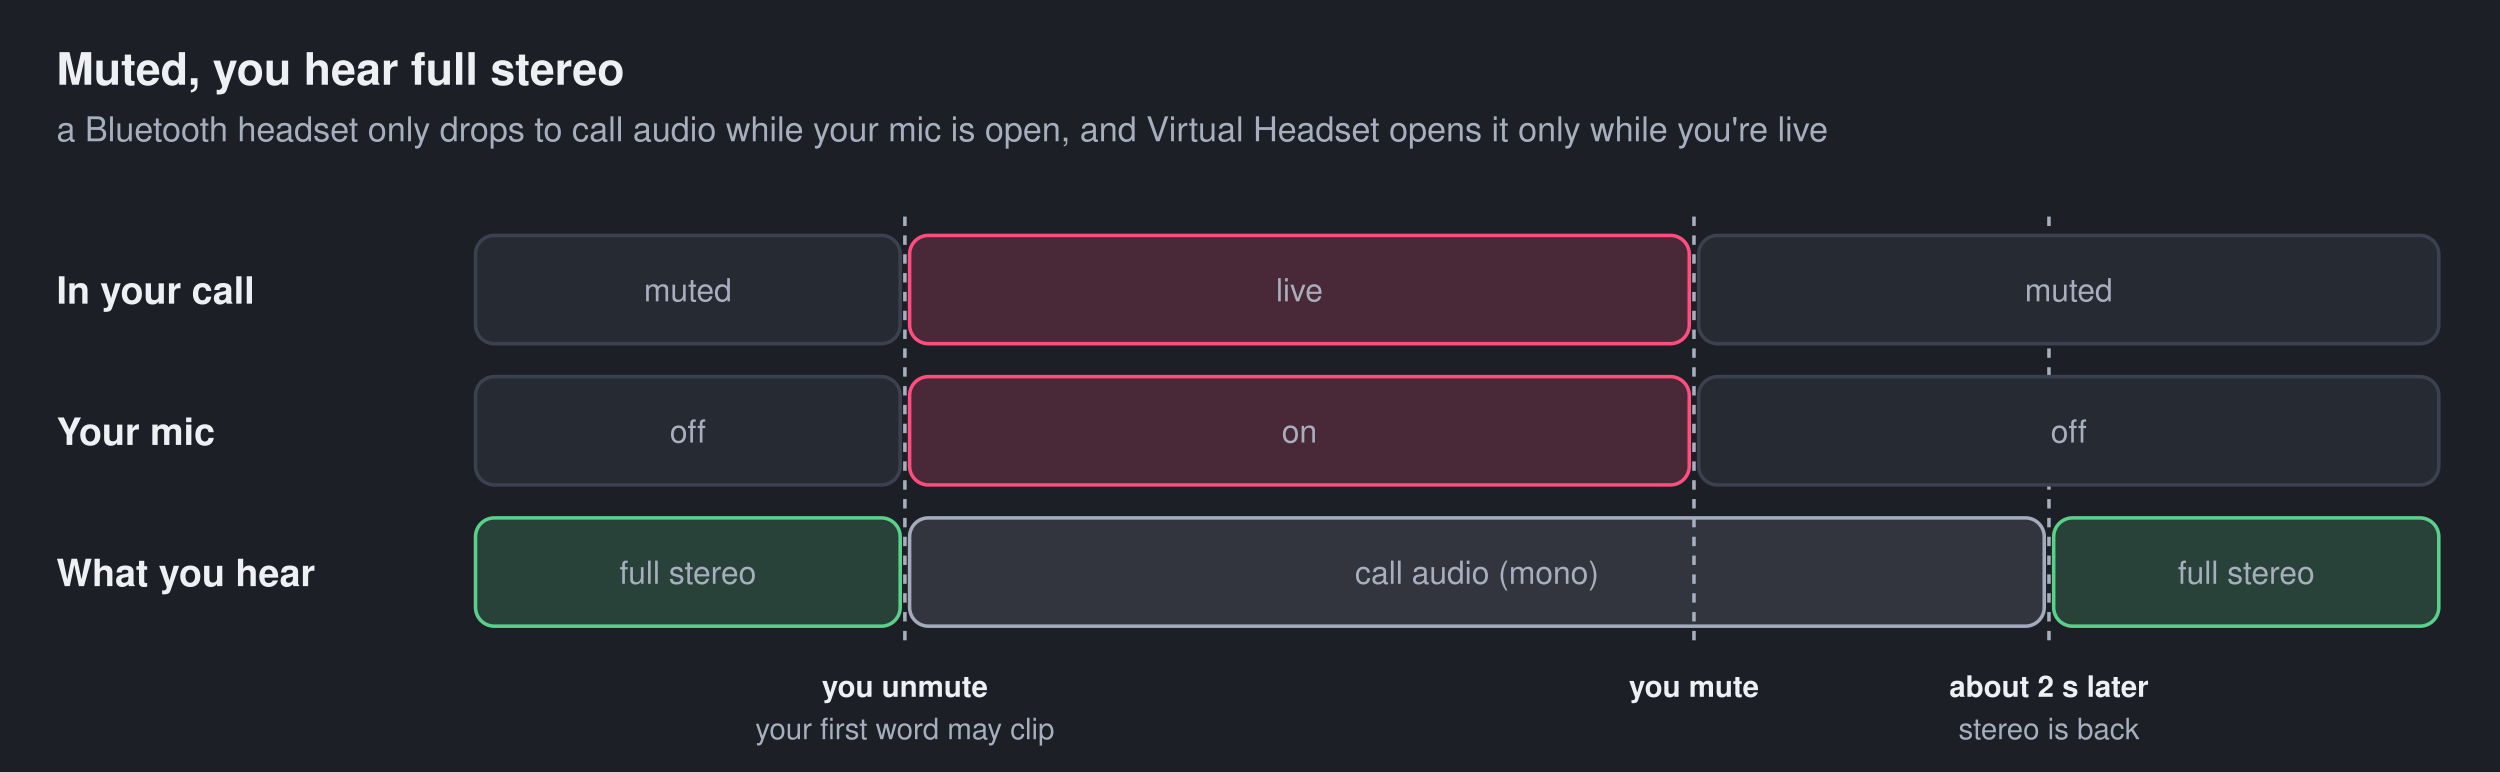
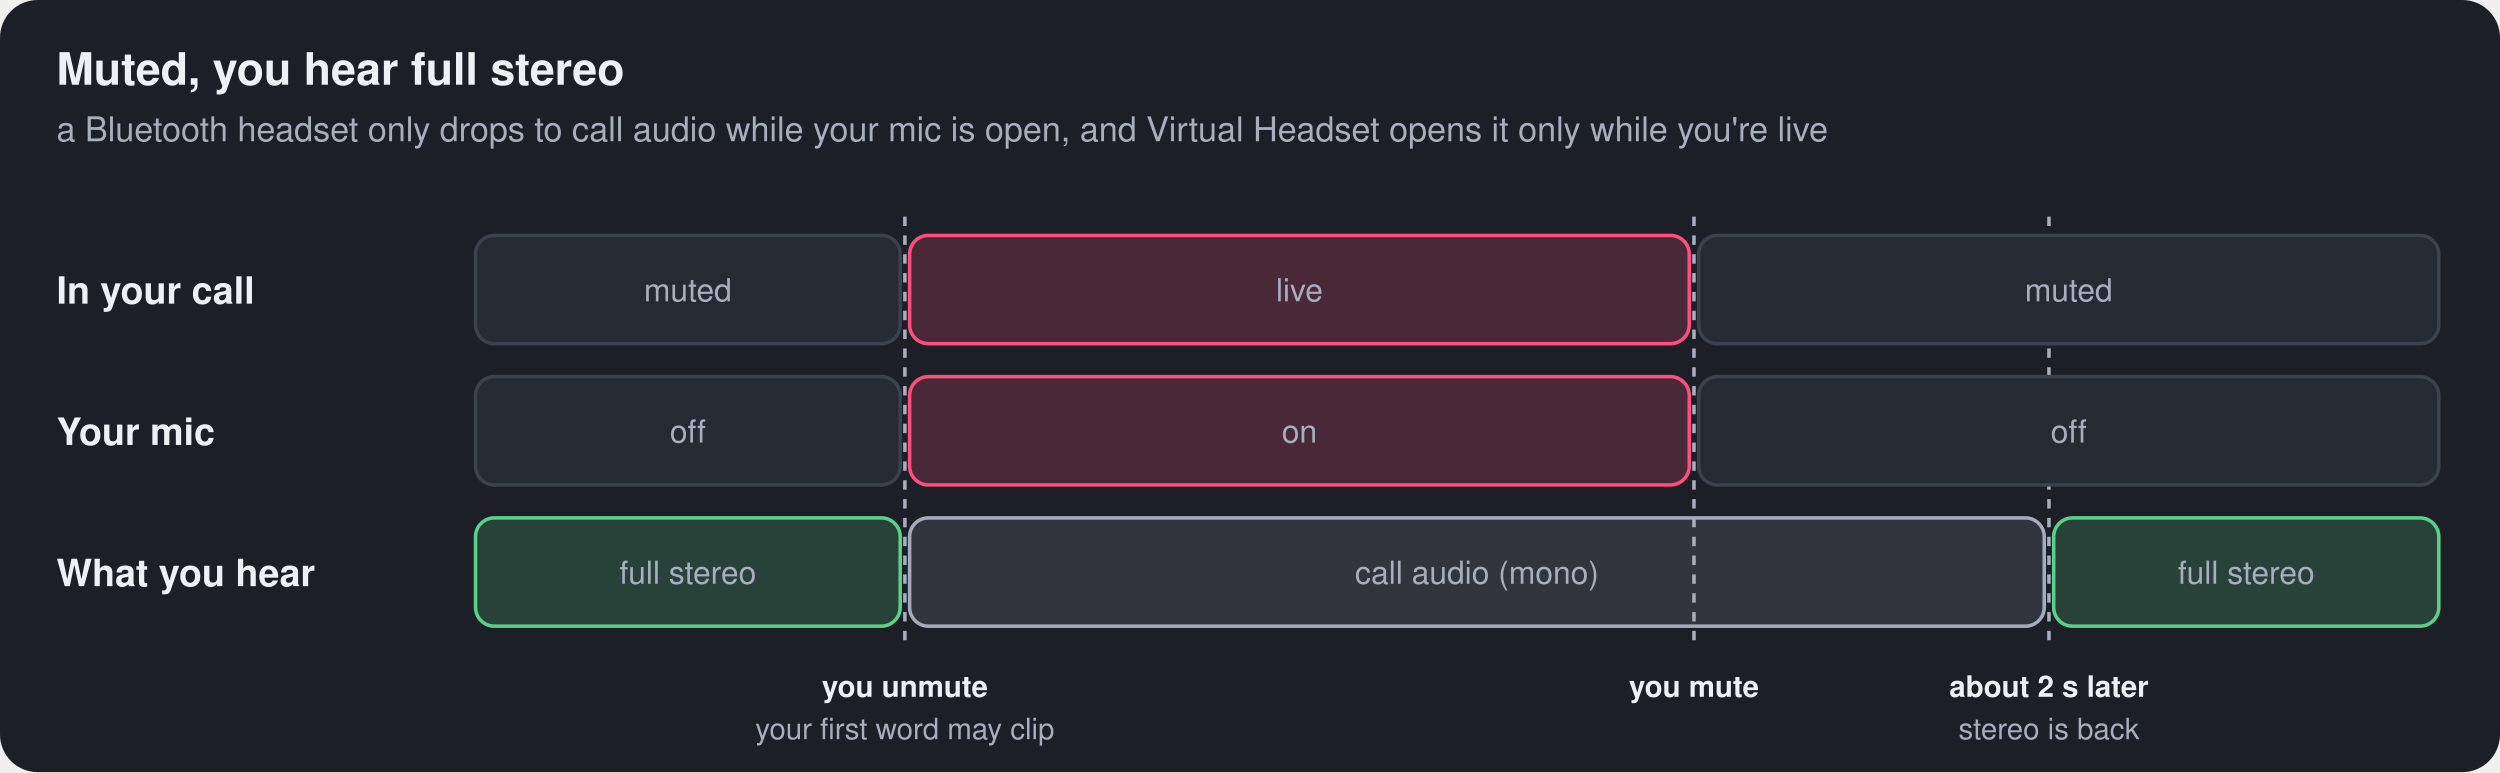
<svg xmlns="http://www.w3.org/2000/svg" viewBox="0 0 1062 328" width="1062" height="328" role="img">
  <style>
  text { font-family: -apple-system, 'Segoe UI', Helvetica, Arial, sans-serif; fill: #eef0f4; }
  .bg { fill: #1c1f26; }
  .box { fill: #262a33; stroke: #3b414e; stroke-width: 2; }
  .key { fill: #ff4d7d; fill-opacity: .08; stroke: #ff4d7d; stroke-width: 2.5; }
  .head { font-size: 19px; font-weight: 700; }
  .lede { font-size: 14.5px; fill: #a7aebd; }
  .title { font-size: 16px; font-weight: 650; }
  .sub { font-size: 13.5px; fill: #a7aebd; }
  .label { font-size: 13px; font-weight: 600; fill: #eef0f4; }
  .axis { font-size: 12.5px; fill: #a7aebd; }
  .axis-strong { font-size: 12.5px; font-weight: 650; fill: #eef0f4; }
  .edge { fill: none; stroke: #a3abbd; stroke-width: 2; marker-end: url(#arrow); }
+   .spoke { stroke: #3b414e; stroke-width: 2.5; }
  .tick { stroke: #a7aebd; stroke-width: 1.5; stroke-dasharray: 4 4; }
  .tag { fill: #1c1f26; }
  .arrowhead { fill: #a3abbd; }
  .badge { fill: #ff4d7d; }
  .badge-text { font-size: 12px; font-weight: 700; fill: #ffffff; }
  .ink { fill: none; stroke: #eef0f4; stroke-width: 2.4; stroke-linecap: round; stroke-linejoin: round; }
  .ink-live { fill: none; stroke: #ff4d7d; stroke-width: 2.4; stroke-linecap: round; stroke-linejoin: round; }
  .seg-quiet { fill: #262a33; stroke: #3b414e; stroke-width: 1.5; }
  .seg-live { fill: #ff4d7d; fill-opacity: .2; stroke: #ff4d7d; stroke-width: 1.5; }
  .seg-ok { fill: #5ad18a; fill-opacity: .2; stroke: #5ad18a; stroke-width: 1.5; }
  .seg-mono { fill: #a3abbd; fill-opacity: .16; stroke: #a3abbd; stroke-width: 1.5; }
</style>
  <defs>
    <marker id="arrow" viewBox="0 0 10 10" refX="9" refY="5" markerWidth="8" markerHeight="8" orient="auto-start-reverse">
      <path class="arrowhead" d="M0 0L10 5L0 10z" />
    </marker>
  </defs>
-   <rect class="bg" width="1062" height="328" />
+   <rect class="bg" width="1062" height="328" rx="16" />
  <text class="head" x="24" y="36">Muted, you hear full stereo</text>
  <text class="lede" x="24" y="60">a Bluetooth headset only drops to call audio while your mic is open, and Virtual Headset opens it only while you're live</text>
  <line class="tick" x1="384.4" y1="92" x2="384.4" y2="276" />
  <line class="tick" x1="719.6" y1="92" x2="719.6" y2="276" />
  <line class="tick" x1="870.4" y1="92" x2="870.4" y2="276" />
  <text class="axis-strong" x="384.4" y="296" text-anchor="middle">you unmute</text>
  <text class="axis" x="384.4" y="314" text-anchor="middle">your first word may clip</text>
  <text class="axis-strong" x="719.6" y="296" text-anchor="middle">you mute</text>
  <text class="axis-strong" x="870.4" y="296" text-anchor="middle">about 2 s later</text>
  <text class="axis" x="870.4" y="314" text-anchor="middle">stereo is back</text>
  <text class="title" x="24" y="129">In your call</text>
  <rect class="seg-quiet" x="202" y="100" width="180.4" height="46" rx="8" />
  <text class="sub" x="292.2" y="128" text-anchor="middle">muted</text>
  <rect class="seg-live" x="386.4" y="100" width="331.2" height="46" rx="8" />
  <text class="sub" x="552" y="128" text-anchor="middle">live</text>
  <rect class="seg-quiet" x="721.6" y="100" width="314.4" height="46" rx="8" />
  <text class="sub" x="878.8" y="128" text-anchor="middle">muted</text>
  <text class="title" x="24" y="189">Your mic</text>
  <rect class="seg-quiet" x="202" y="160" width="180.4" height="46" rx="8" />
  <text class="sub" x="292.2" y="188" text-anchor="middle">off</text>
  <rect class="seg-live" x="386.4" y="160" width="331.2" height="46" rx="8" />
  <text class="sub" x="552" y="188" text-anchor="middle">on</text>
  <rect class="seg-quiet" x="721.6" y="160" width="314.4" height="46" rx="8" />
  <text class="sub" x="878.8" y="188" text-anchor="middle">off</text>
  <text class="title" x="24" y="249">What you hear</text>
  <rect class="seg-ok" x="202" y="220" width="180.4" height="46" rx="8" />
  <text class="sub" x="292.2" y="248" text-anchor="middle">full stereo</text>
  <rect class="seg-mono" x="386.4" y="220" width="482" height="46" rx="8" />
  <text class="sub" x="627.4" y="248" text-anchor="middle">call audio (mono)</text>
  <rect class="seg-ok" x="872.4" y="220" width="163.6" height="46" rx="8" />
  <text class="sub" x="954.2" y="248" text-anchor="middle">full stereo</text>
</svg>
